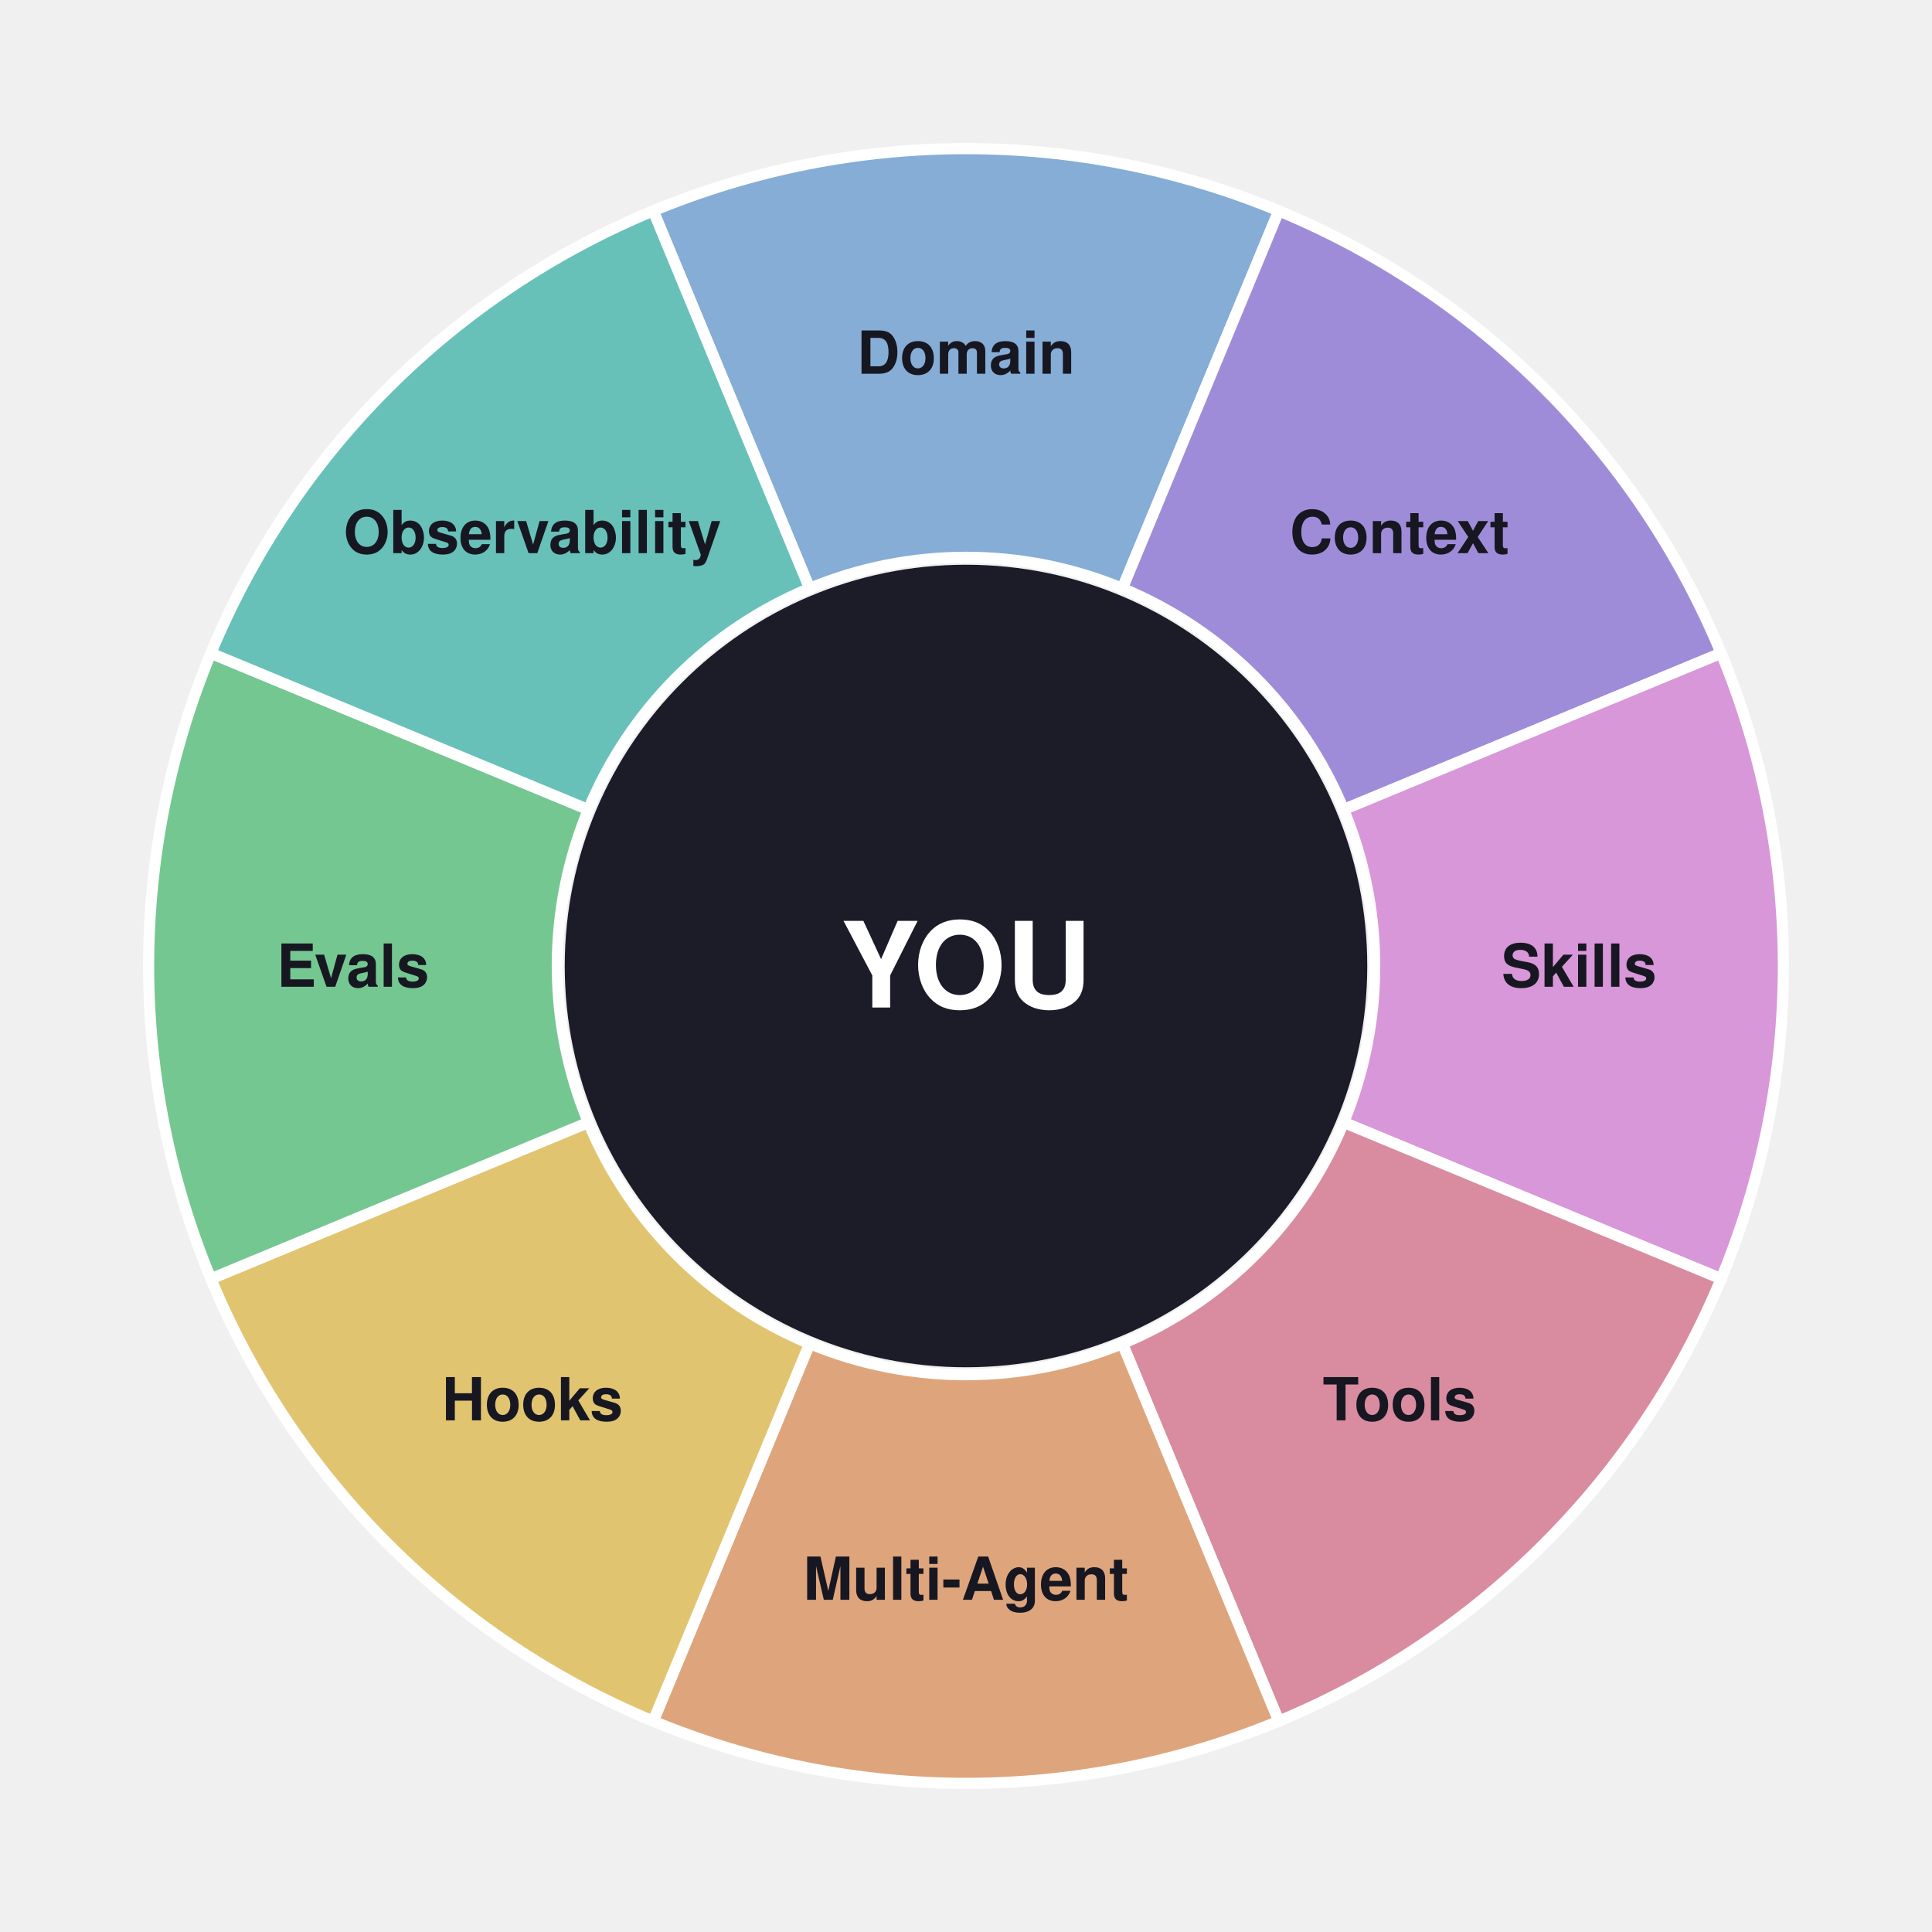
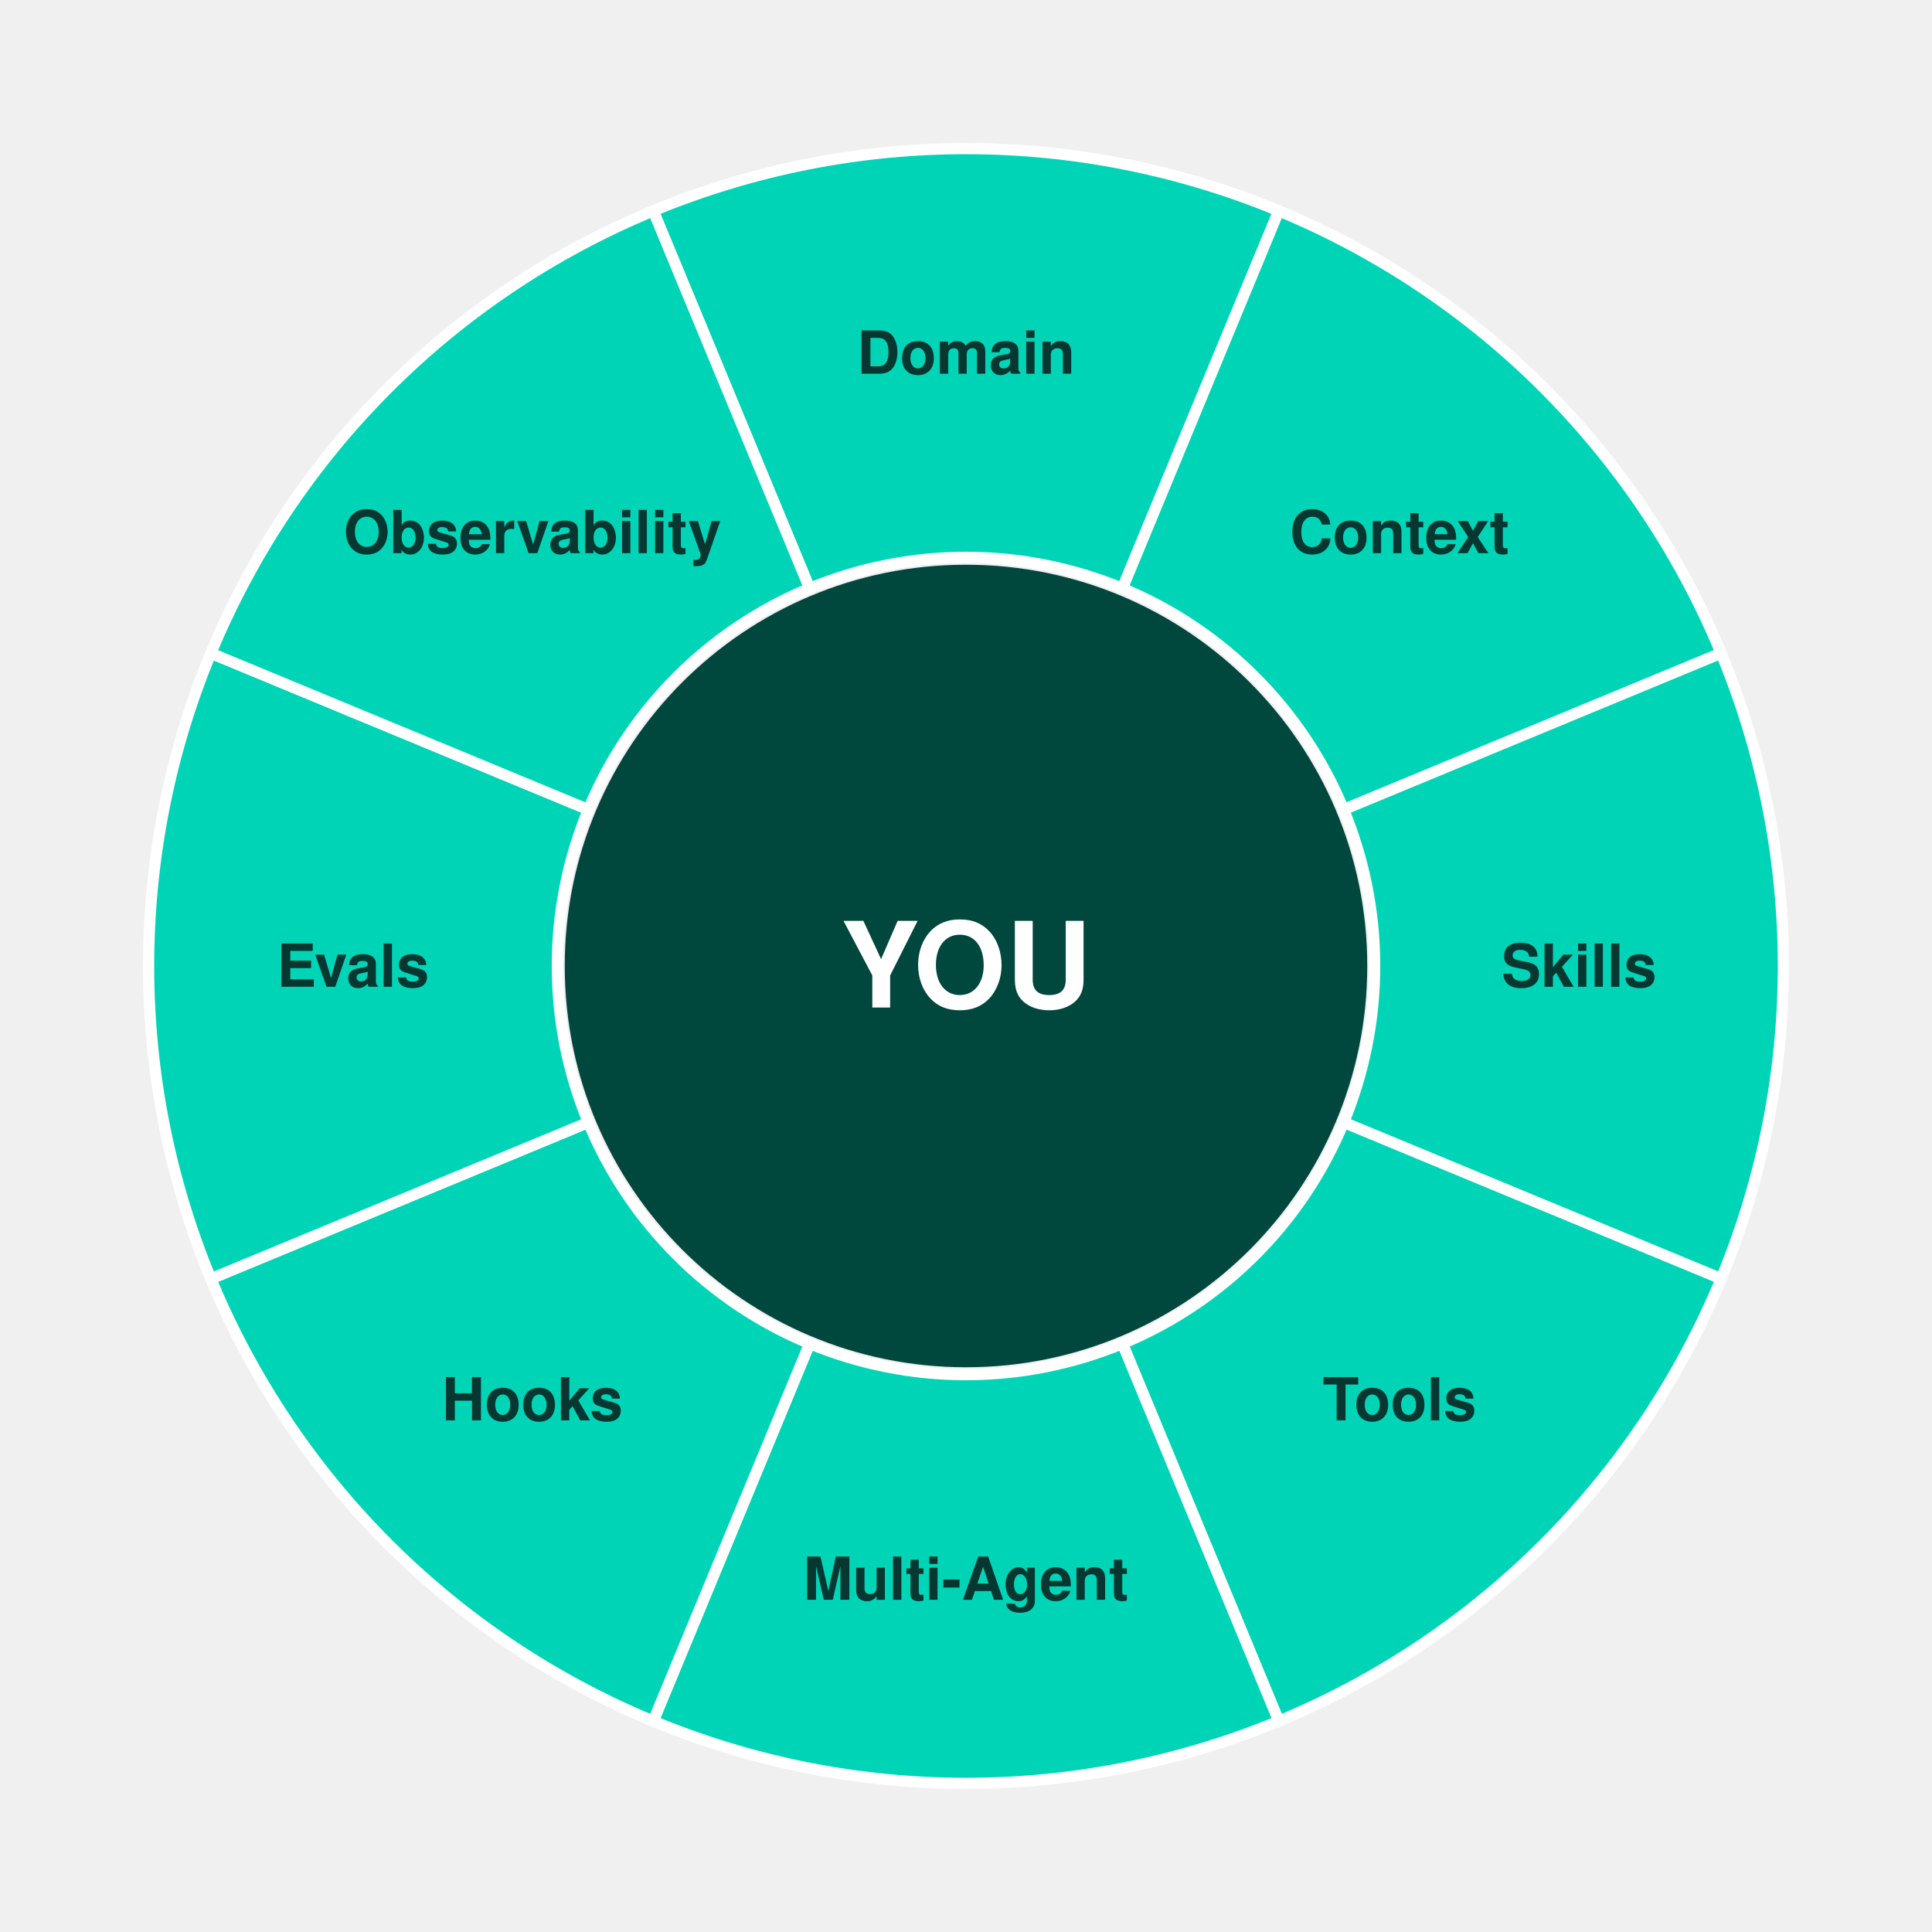
<svg xmlns="http://www.w3.org/2000/svg" viewBox="0 0 520 520" role="img" aria-labelledby="wheelTitle wheelDesc">
  <g stroke="#ffffff" stroke-width="3" stroke-linejoin="round">
-     <path d="M175.81,56.75 A220,220 0 0 1 344.19,56.75 L302.09,158.37 A110,110 0 0 0 217.91,158.37 Z" fill="hsl(210,50%,68%)" />
-     <path d="M344.19,56.75 A220,220 0 0 1 463.25,175.81 L361.63,217.91 A110,110 0 0 0 302.09,158.37 Z" fill="hsl(255,50%,70%)" />
-     <path d="M463.25,175.81 A220,220 0 0 1 463.25,344.19 L361.63,302.09 A110,110 0 0 0 361.63,217.91 Z" fill="hsl(300,45%,72%)" />
-     <path d="M463.25,344.19 A220,220 0 0 1 344.19,463.25 L302.09,361.63 A110,110 0 0 0 361.63,302.09 Z" fill="hsl(345,50%,70%)" />
-     <path d="M344.19,463.25 A220,220 0 0 1 175.81,463.25 L217.91,361.63 A110,110 0 0 0 302.09,361.63 Z" fill="hsl(25,60%,68%)" />
-     <path d="M175.81,463.25 A220,220 0 0 1 56.75,344.19 L158.37,302.09 A110,110 0 0 0 217.91,361.63 Z" fill="hsl(45,65%,66%)" />
-     <path d="M56.75,344.19 A220,220 0 0 1 56.75,175.81 L158.37,217.91 A110,110 0 0 0 158.37,302.09 Z" fill="hsl(140,42%,62%)" />
-     <path d="M56.75,175.81 A220,220 0 0 1 175.81,56.75 L217.91,158.37 A110,110 0 0 0 158.37,217.91 Z" fill="hsl(175,42%,58%)" />
+     <path d="M175.81,56.75 A220,220 0 0 1 344.19,56.75 L302.09,158.37 A110,110 0 0 0 217.91,158.37 Z" fill="#00D4B6" />
+     <path d="M344.19,56.75 A220,220 0 0 1 463.25,175.81 L361.63,217.91 A110,110 0 0 0 302.09,158.37 Z" fill="#00D4B6" />
+     <path d="M463.25,175.81 A220,220 0 0 1 463.25,344.19 L361.63,302.09 A110,110 0 0 0 361.63,217.91 Z" fill="#00D4B6" />
+     <path d="M463.25,344.19 A220,220 0 0 1 344.19,463.25 L302.09,361.63 A110,110 0 0 0 361.63,302.09 Z" fill="#00D4B6" />
+     <path d="M344.19,463.25 A220,220 0 0 1 175.81,463.25 L217.91,361.63 A110,110 0 0 0 302.09,361.63 Z" fill="#00D4B6" />
+     <path d="M175.81,463.25 A220,220 0 0 1 56.75,344.19 L158.37,302.09 A110,110 0 0 0 217.91,361.63 Z" fill="#00D4B6" />
+     <path d="M56.75,344.19 A220,220 0 0 1 56.75,175.81 L158.37,217.91 A110,110 0 0 0 158.37,302.09 Z" fill="#00D4B6" />
+     <path d="M56.75,175.81 A220,220 0 0 1 175.81,56.75 L217.91,158.37 A110,110 0 0 0 158.37,217.91 Z" fill="#00D4B6" />
  </g>
-   <g font-family="-apple-system, Segoe UI, Helvetica, Arial, sans-serif" font-size="16" font-weight="600" fill="#171722" text-anchor="middle" dominant-baseline="middle">
+   <g font-family="-apple-system, Segoe UI, Helvetica, Arial, sans-serif" font-size="16" font-weight="600" fill="hsl(172,80%,12%)" text-anchor="middle" dominant-baseline="middle">
    <text x="260" y="95">Domain</text>
    <text x="376.7" y="143.3">Context</text>
    <text x="425" y="260">Skills</text>
    <text x="376.7" y="376.7">Tools</text>
    <text x="260" y="425">Multi-Agent</text>
    <text x="143.3" y="376.7">Hooks</text>
    <text x="95" y="260">Evals</text>
    <text x="143.3" y="143.3">Observability</text>
  </g>
-   <circle cx="260" cy="260" r="108" fill="#1c1c28" />
+   <circle cx="260" cy="260" r="108" fill="hsl(172,100%,14%)" />
  <text x="260" y="260" font-family="-apple-system, Segoe UI, Helvetica, Arial, sans-serif" font-size="32" font-weight="700" fill="#ffffff" text-anchor="middle" dominant-baseline="middle">YOU</text>
</svg>
